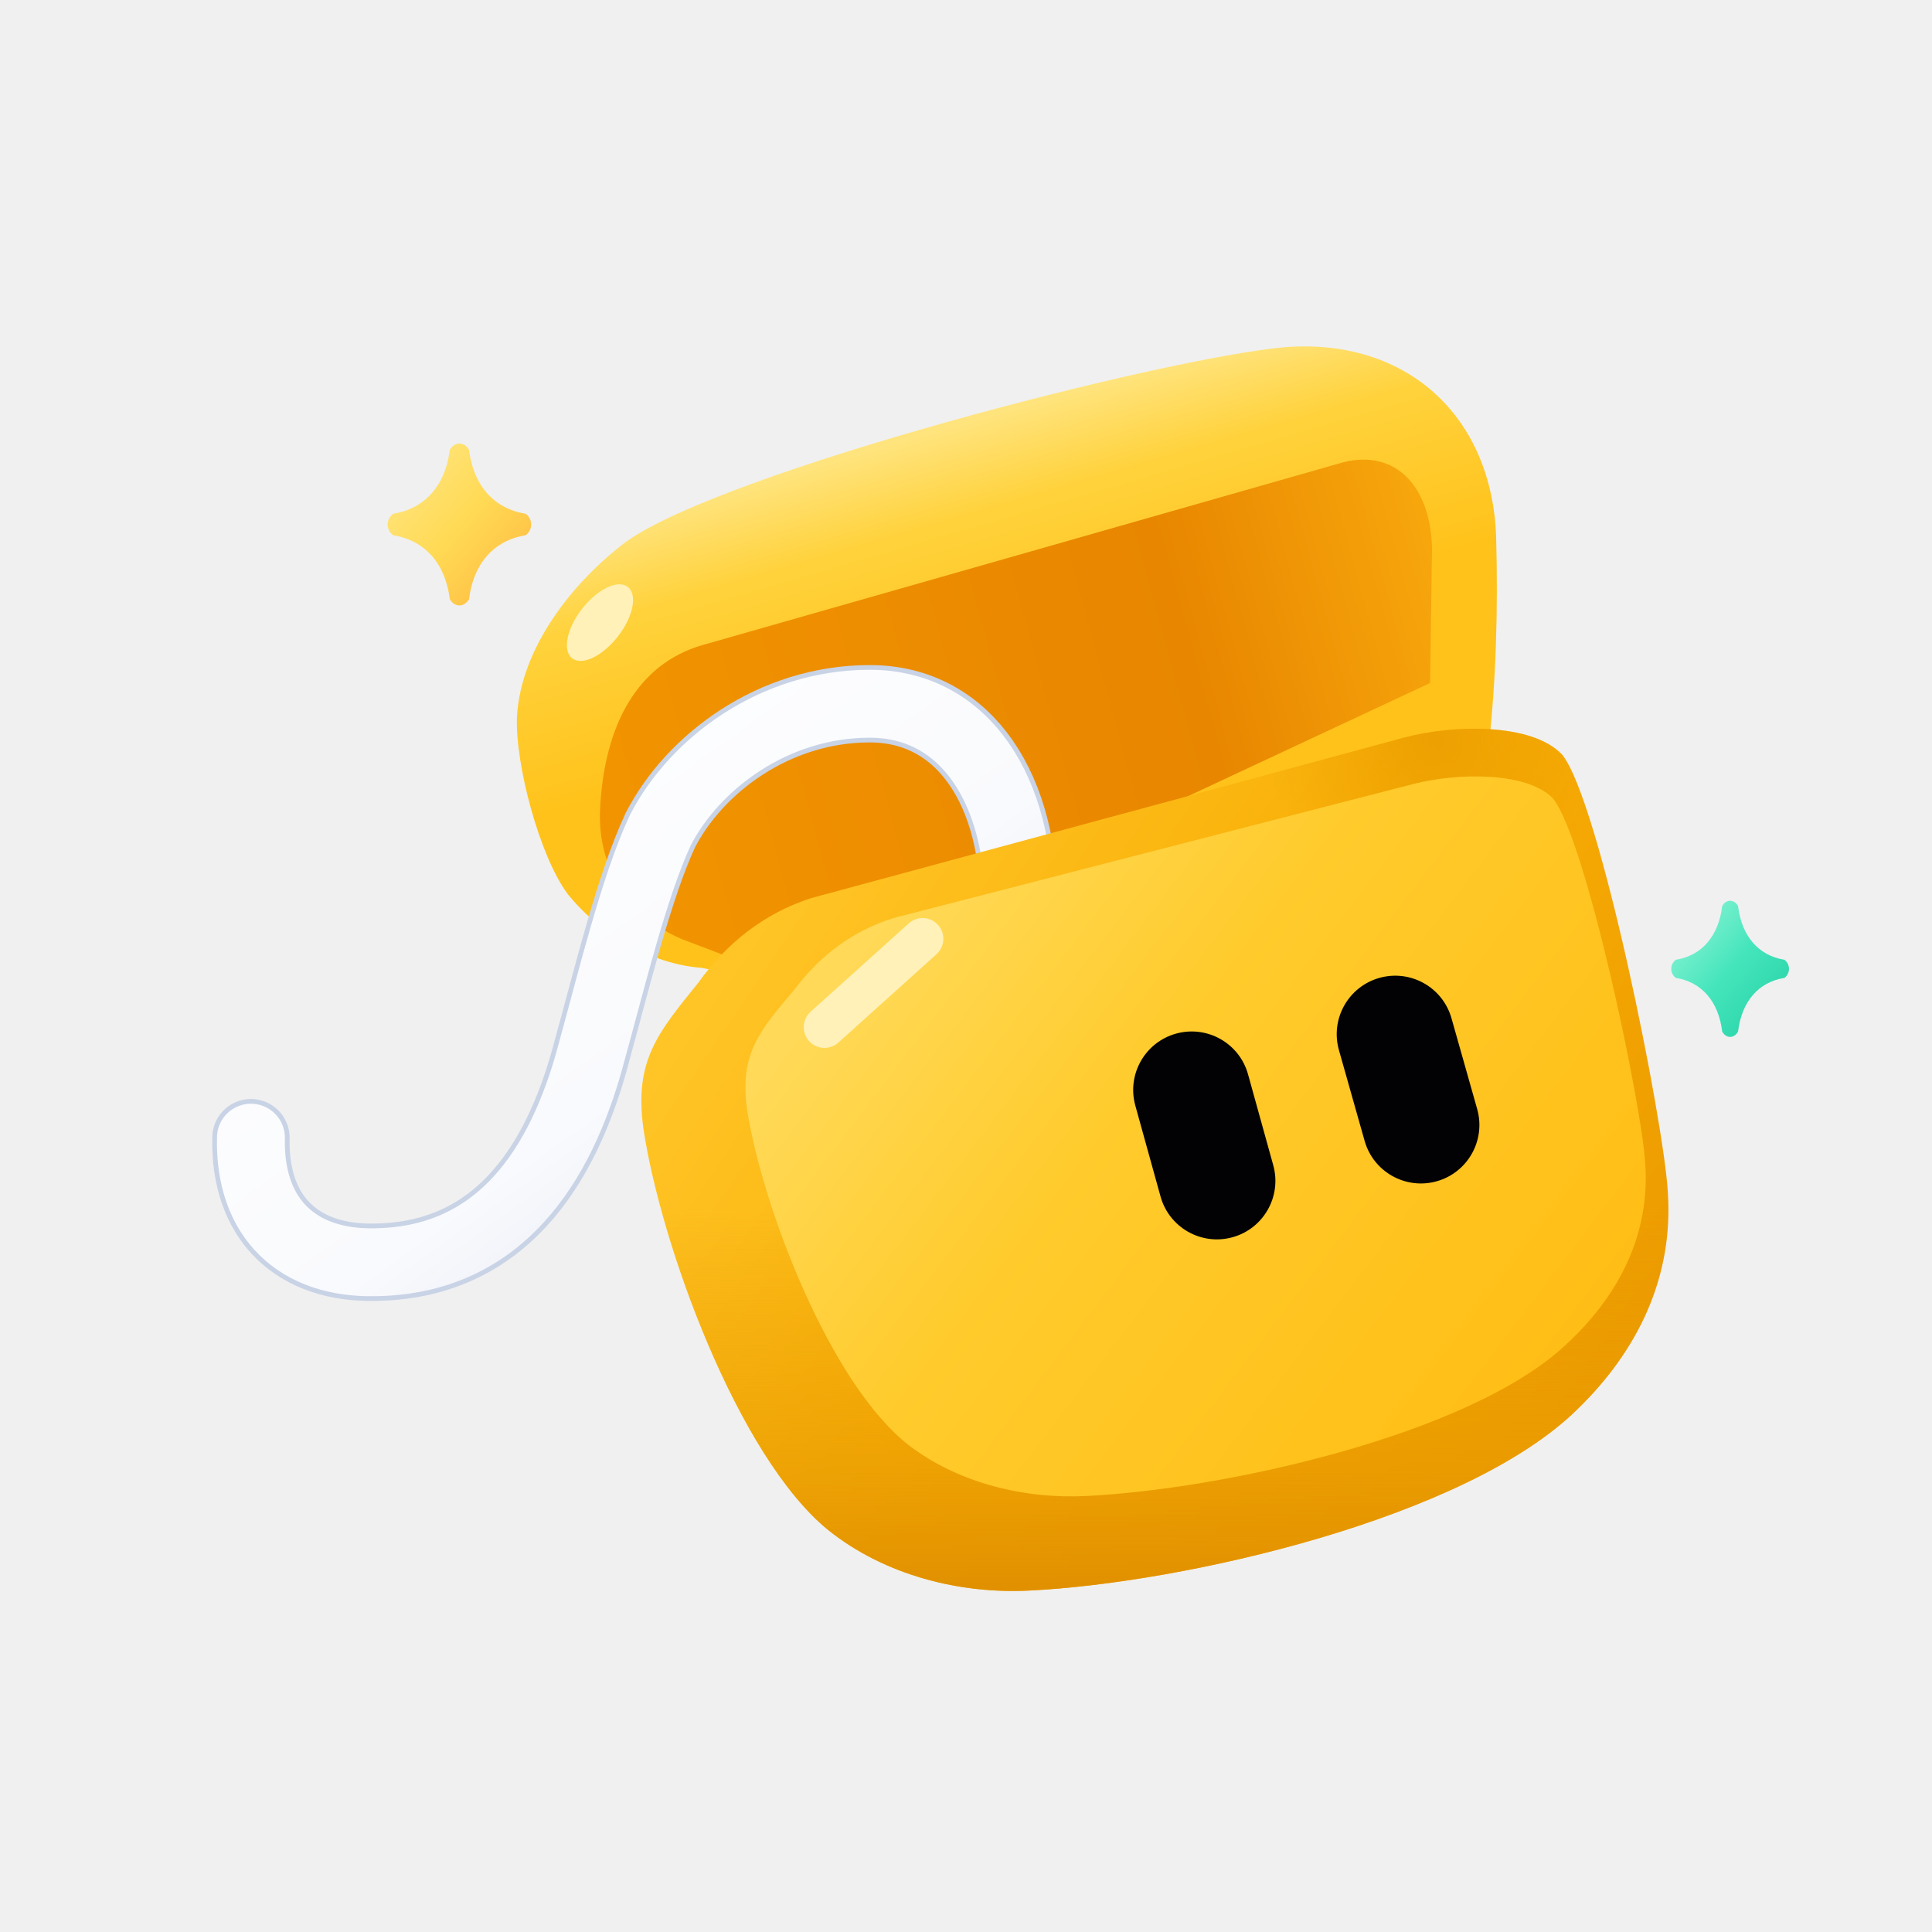
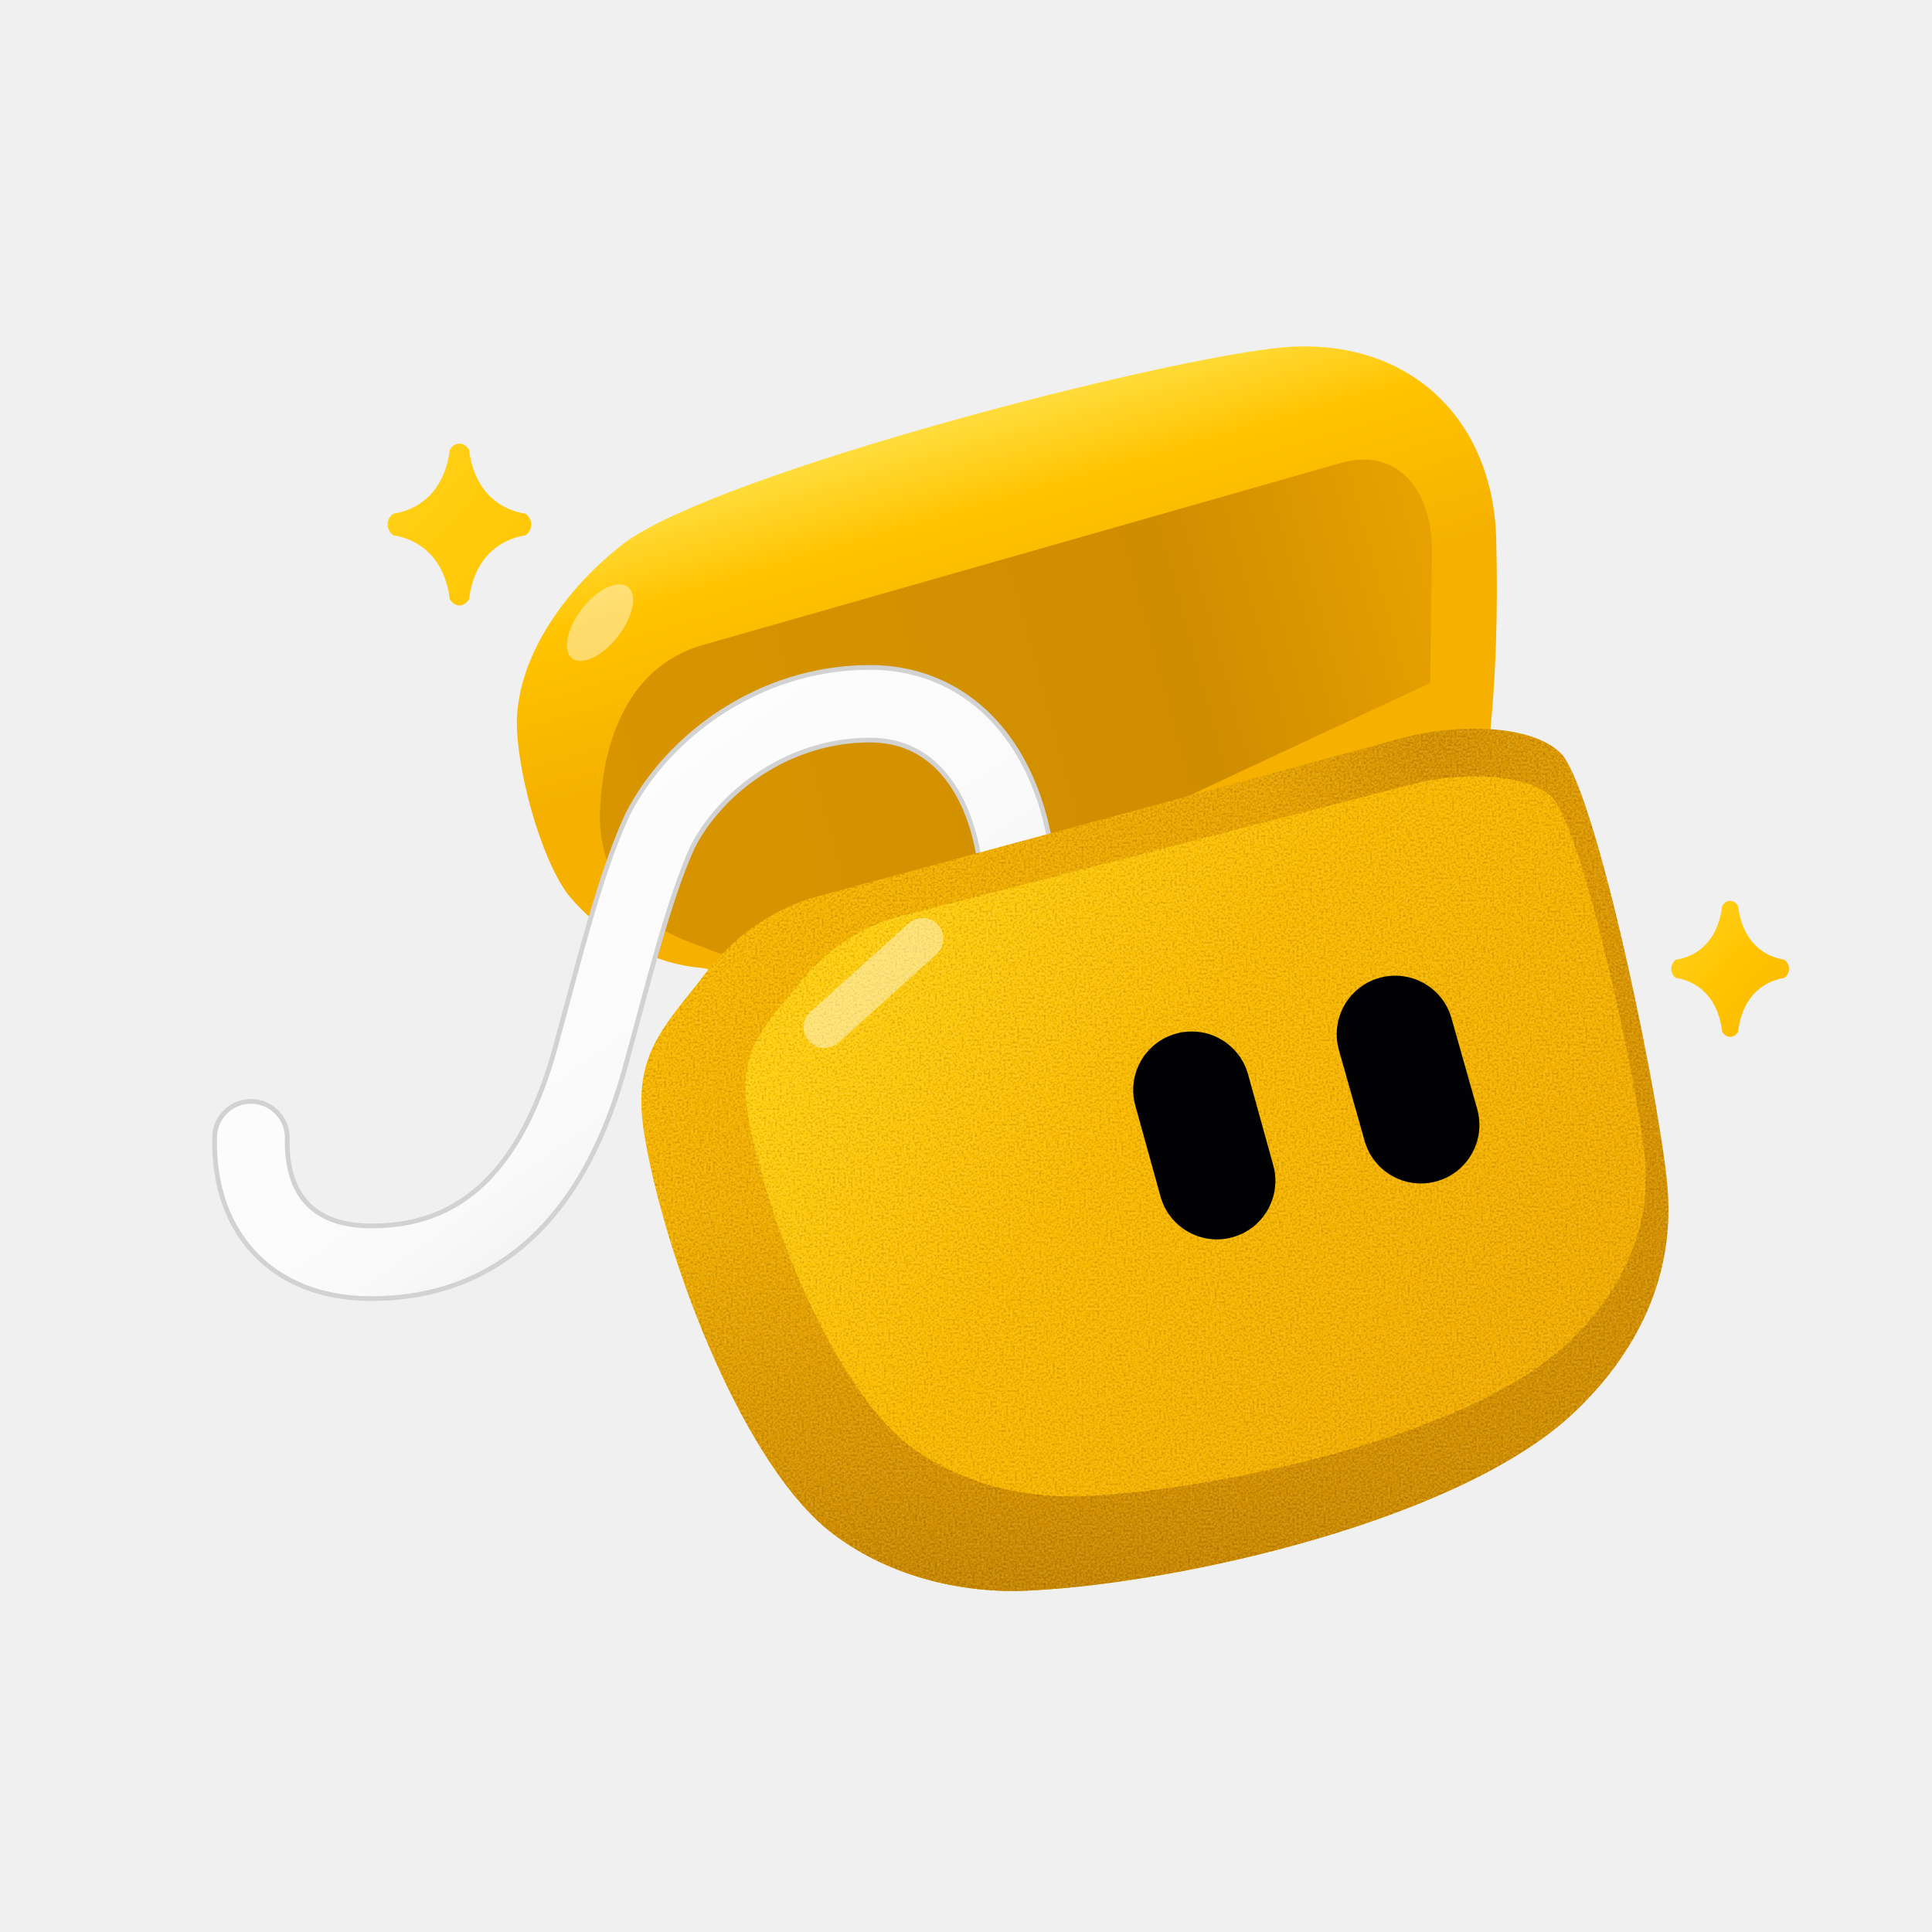
<svg xmlns="http://www.w3.org/2000/svg" viewBox="0 0 1024 1024" class="pj-hilo">
  <defs>
    <linearGradient id="hl-lid" gradientUnits="userSpaceOnUse" x1="480" y1="232" x2="519" y2="366">
-       <stop offset="0" stop-color="#FFE47E" />
-       <stop offset="0.35" stop-color="#FFD23C" />
-       <stop offset="1" stop-color="#FFC21A" />
+       <stop offset="0" stop-color="#FFDC3A" />
+       <stop offset="0.35" stop-color="#FFC300" />
+       <stop offset="1" stop-color="#F5B000" />
    </linearGradient>
    <linearGradient id="hl-lid-inner" gradientUnits="userSpaceOnUse" x1="320" y1="420" x2="760" y2="300">
-       <stop offset="0" stop-color="#F29400" />
-       <stop offset="0.7" stop-color="#E88600" />
-       <stop offset="1" stop-color="#F7A60C" />
+       <stop offset="0" stop-color="#D99500" />
+       <stop offset="0.7" stop-color="#CF8D00" />
+       <stop offset="1" stop-color="#E7A100" />
    </linearGradient>
    <linearGradient id="hl-side" gradientUnits="userSpaceOnUse" x1="360" y1="520" x2="800" y2="820">
-       <stop offset="0" stop-color="#FFC628" />
-       <stop offset="0.5" stop-color="#F9AE05" />
-       <stop offset="1" stop-color="#EC9B00" />
+       <stop offset="0" stop-color="#F9B800" />
+       <stop offset="0.5" stop-color="#E39E00" />
+       <stop offset="1" stop-color="#D39000" />
    </linearGradient>
    <linearGradient id="hl-face" gradientUnits="userSpaceOnUse" x1="430" y1="470" x2="830" y2="760">
-       <stop offset="0" stop-color="#FFD957" />
-       <stop offset="0.38" stop-color="#FFCB2C" />
-       <stop offset="1" stop-color="#FFBE16" />
+       <stop offset="0" stop-color="#FFCE10" />
+       <stop offset="0.38" stop-color="#FABA00" />
+       <stop offset="1" stop-color="#F2AD00" />
    </linearGradient>
    <linearGradient id="hl-shade-bottom" gradientUnits="userSpaceOnUse" x1="0" y1="640" x2="0" y2="850">
-       <stop offset="0" stop-color="#E89B00" stop-opacity="0" />
-       <stop offset="0.6" stop-color="#E89B00" stop-opacity="0.6" />
-       <stop offset="1" stop-color="#DE8D00" stop-opacity="0.95" />
+       <stop offset="0" stop-color="#CF8D00" stop-opacity="0" />
+       <stop offset="0.6" stop-color="#CF8D00" stop-opacity="0.6" />
+       <stop offset="1" stop-color="#C48400" stop-opacity="0.95" />
    </linearGradient>
    <radialGradient id="hl-shade-hinge" gradientUnits="userSpaceOnUse" cx="760" cy="392" r="90">
-       <stop offset="0" stop-color="#E89B00" stop-opacity="0.75" />
-       <stop offset="1" stop-color="#E89B00" stop-opacity="0" />
+       <stop offset="0" stop-color="#CF8D00" stop-opacity="0.75" />
+       <stop offset="1" stop-color="#CF8D00" stop-opacity="0" />
    </radialGradient>
    <linearGradient id="hl-thread" gradientUnits="userSpaceOnUse" x1="200" y1="380" x2="430" y2="700">
      <stop offset="0" stop-color="#FFFFFF" />
-       <stop offset="0.6" stop-color="#F9FAFD" />
-       <stop offset="1" stop-color="#DCE3F0" />
+       <stop offset="0.6" stop-color="#FAFAFA" />
+       <stop offset="1" stop-color="#E2E2E2" />
    </linearGradient>
    <linearGradient id="hl-star-warm" x1="0" y1="0" x2="1" y2="1">
-       <stop offset="0" stop-color="#FFE88A" />
-       <stop offset="0.5" stop-color="#FFDA55" />
-       <stop offset="1" stop-color="#FFB53D" />
+       <stop offset="0" stop-color="#FFD31C" />
+       <stop offset="0.5" stop-color="#FFCB0C" />
+       <stop offset="1" stop-color="#FFC706" />
    </linearGradient>
    <linearGradient id="hl-star-mint" x1="0" y1="0" x2="1" y2="1">
-       <stop offset="0" stop-color="#9BF7DA" />
-       <stop offset="0.5" stop-color="#45E5BC" />
-       <stop offset="1" stop-color="#22CFA2" />
+       <stop offset="0" stop-color="#FFD421" />
+       <stop offset="0.5" stop-color="#FFC402" />
+       <stop offset="1" stop-color="#F9B800" />
    </linearGradient>
    <clipPath id="hl-clip-body">
      <path d="M430 476 L744 391 C770 384 812 383 828 400 C848 425 882 595 884 632 C887 677 868 716 836 747 C777 805 627 839 546 843 C509 845 469 835 439 811 C391 772 350 659 341 598 C336 562 349 547 370 521 C385 500 405 484 430 476 Z" />
    </clipPath>
+     <filter id="hl-grain" x="0" y="0" width="1" height="1" color-interpolation-filters="sRGB">
+       <feTurbulence type="fractalNoise" baseFrequency="0.85" numOctaves="2" seed="11" stitchTiles="stitch" result="n" />
+       <feColorMatrix in="n" result="d" values="0 0 0 0 0  0 0 0 0 0  0 0 0 0 0  1.5 0 0 0 -0.75" />
+       <feColorMatrix in="n" result="w" values="0 0 0 0 1  0 0 0 0 1  0 0 0 0 1  -1.5 0 0 0 0.75" />
+       <feMerge>
+         <feMergeNode in="d" />
+         <feMergeNode in="w" />
+       </feMerge>
+     </filter>
+     <style>@media (max-width: 24px) { .pj-grain { display: none; } }</style>
  </defs>
  <g id="decorations-back">
    <g id="sparkle-back">
      <path fill="url(#hl-star-warm)" d="M238.4 238.4 C241.0 234.0 246.0 234.0 248.6 238.4 C250.9 257.3 261.8 269.6 278.6 272.3 C282.5 275.1 282.5 280.9 278.6 283.7 C261.8 286.4 250.9 298.7 248.6 317.6 C246.0 322.0 241.0 322.0 238.4 317.6 C236.1 298.7 225.2 286.4 208.4 283.7 C204.5 280.9 204.5 275.1 208.4 272.3 C225.2 269.6 236.1 257.3 238.4 238.4 Z" />
    </g>
  </g>
  <g id="character">
    <g id="lid">
      <path id="lid-shape" fill="url(#hl-lid)" d="M372 513 C345 511 318 495 301 474 C286 454 273 405 274 380 C276 343 304 308 332 287 C384 250 615 190 681 184 C746 179 791 221 793 285 C794 323 793 360 789 396 L700 440 L430 525 Z" />
      <path id="lid-inner" fill="url(#hl-lid-inner)" d="M372 342 L712 245 C740 238 758 258 759 290 L758 362 L420 520 L362 498 C333 486 317 460 318 430 C320 384 338 352 372 342 Z" />
    </g>
    <g id="thread">
-       <path id="thread-edge" fill="none" stroke="#C9D3E6" stroke-width="41" stroke-linecap="round" stroke-linejoin="round" d="M540 482 C541 420 512 373 461 373 C410 373 368 405 350 440 C336 470 324 520 314 556 C300 610 270 668 199 669 C158 670 132 646 133 603" />
+       <path id="thread-edge" fill="none" stroke="#D2D2D2" stroke-width="41" stroke-linecap="round" stroke-linejoin="round" d="M540 482 C541 420 512 373 461 373 C410 373 368 405 350 440 C336 470 324 520 314 556 C300 610 270 668 199 669 C158 670 132 646 133 603" />
      <path id="thread-strand" fill="none" stroke="url(#hl-thread)" stroke-width="36" stroke-linecap="round" stroke-linejoin="round" d="M540 482 C541 420 512 373 461 373 C410 373 368 405 350 440 C336 470 324 520 314 556 C300 610 270 668 199 669 C158 670 132 646 133 603" />
    </g>
    <g id="character-body">
      <path id="body-shape" fill="url(#hl-side)" d="M430 476 L744 391 C770 384 812 383 828 400 C848 425 882 595 884 632 C887 677 868 716 836 747 C777 805 627 839 546 843 C509 845 469 835 439 811 C391 772 350 659 341 598 C336 562 349 547 370 521 C385 500 405 484 430 476 Z" />
      <g id="body-shade" clip-path="url(#hl-clip-body)">
        <rect x="330" y="620" width="570" height="240" fill="url(#hl-shade-bottom)" />
        <circle cx="760" cy="392" r="90" fill="url(#hl-shade-hinge)" />
      </g>
      <path id="body-face" fill="url(#hl-face)" transform="translate(97.1 89) scale(0.8766 0.835)" d="M430 476 L744 391 C770 384 812 383 828 400 C848 425 882 595 884 632 C887 677 868 716 836 747 C777 805 627 839 546 843 C509 845 469 835 439 811 C391 772 350 659 341 598 C336 562 349 547 370 521 C385 500 405 484 430 476 Z" />
    </g>
+     <rect class="pj-grain" x="0" y="0" width="1024" height="1024" fill="#808080" clip-path="url(#hl-clip-body)" filter="url(#hl-grain)" opacity="0.32" />
    <g id="character-details">
-       <rect id="highlight-arc" fill="#FFF1B8" x="-46" y="-11" width="92" height="22" rx="11" transform="translate(463 521) rotate(-42)" />
-       <ellipse id="highlight-dot" fill="#FFF1B8" cx="318" cy="330" rx="12" ry="24" transform="rotate(38 318 330)" />
+       <rect id="highlight-arc" opacity="0.42" fill="#FFFFFF" x="-46" y="-11" width="92" height="22" rx="11" transform="translate(463 521) rotate(-42)" />
+       <ellipse id="highlight-dot" opacity="0.42" fill="#FFFFFF" cx="318" cy="330" rx="12" ry="24" transform="rotate(38 318 330)" />
    </g>
    <g id="eyes">
      <g id="eyes-state">
        <g id="eye-left" transform="translate(638.3 601.8) rotate(-15.5)">
          <rect class="eye" x="-31" y="-56" width="62" height="112" rx="31" fill="#020204" />
        </g>
        <g id="eye-right" transform="translate(746.3 572.2) rotate(-15.8)">
          <rect class="eye" x="-31" y="-56" width="62" height="112" rx="31" fill="#020204" />
        </g>
      </g>
    </g>
  </g>
  <g id="decorations-front">
    <g id="sparkle-front">
      <path fill="url(#hl-star-mint)" d="M912.8 480.2 C914.9 476.5 919.1 476.5 921.2 480.2 C923.1 496.1 932.0 506.5 945.8 508.7 C949.0 511.1 949.0 515.9 945.8 518.3 C932.0 520.5 923.1 530.9 921.2 546.8 C919.1 550.5 914.9 550.5 912.8 546.8 C910.9 530.9 902.0 520.5 888.2 518.3 C885.0 515.9 885.0 511.1 888.2 508.7 C902.0 506.5 910.9 496.1 912.8 480.2 Z" />
    </g>
  </g>
</svg>
